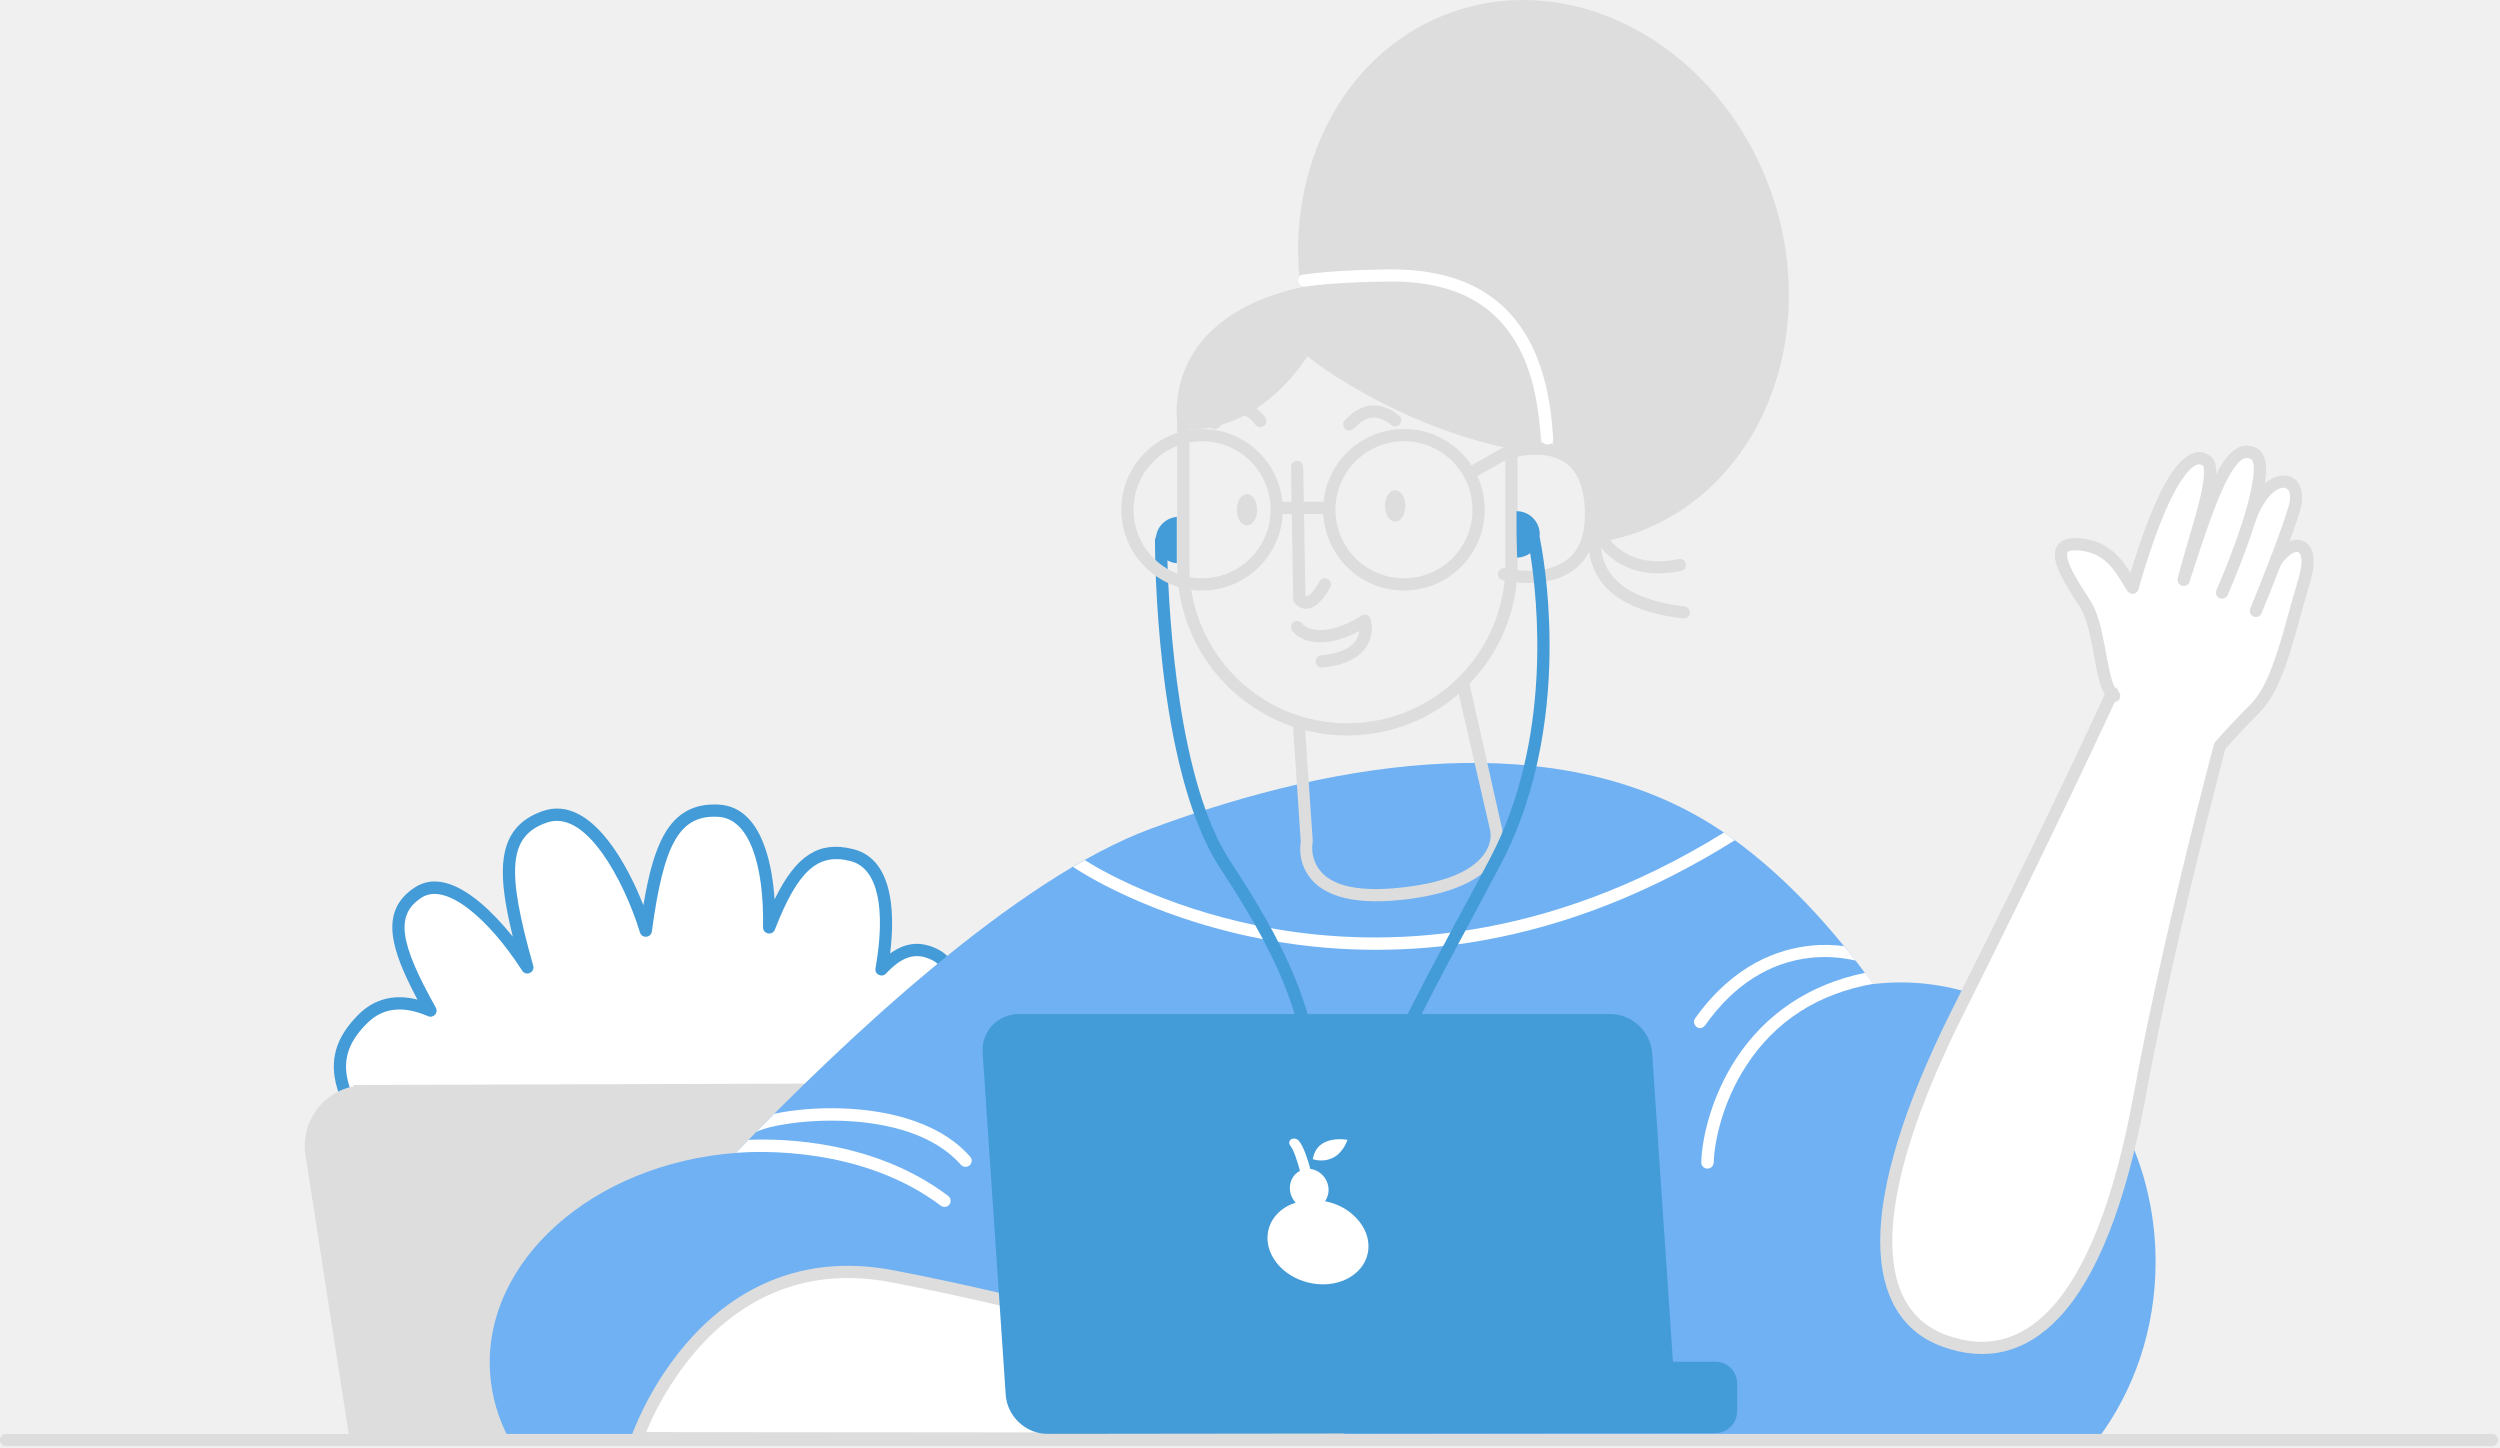
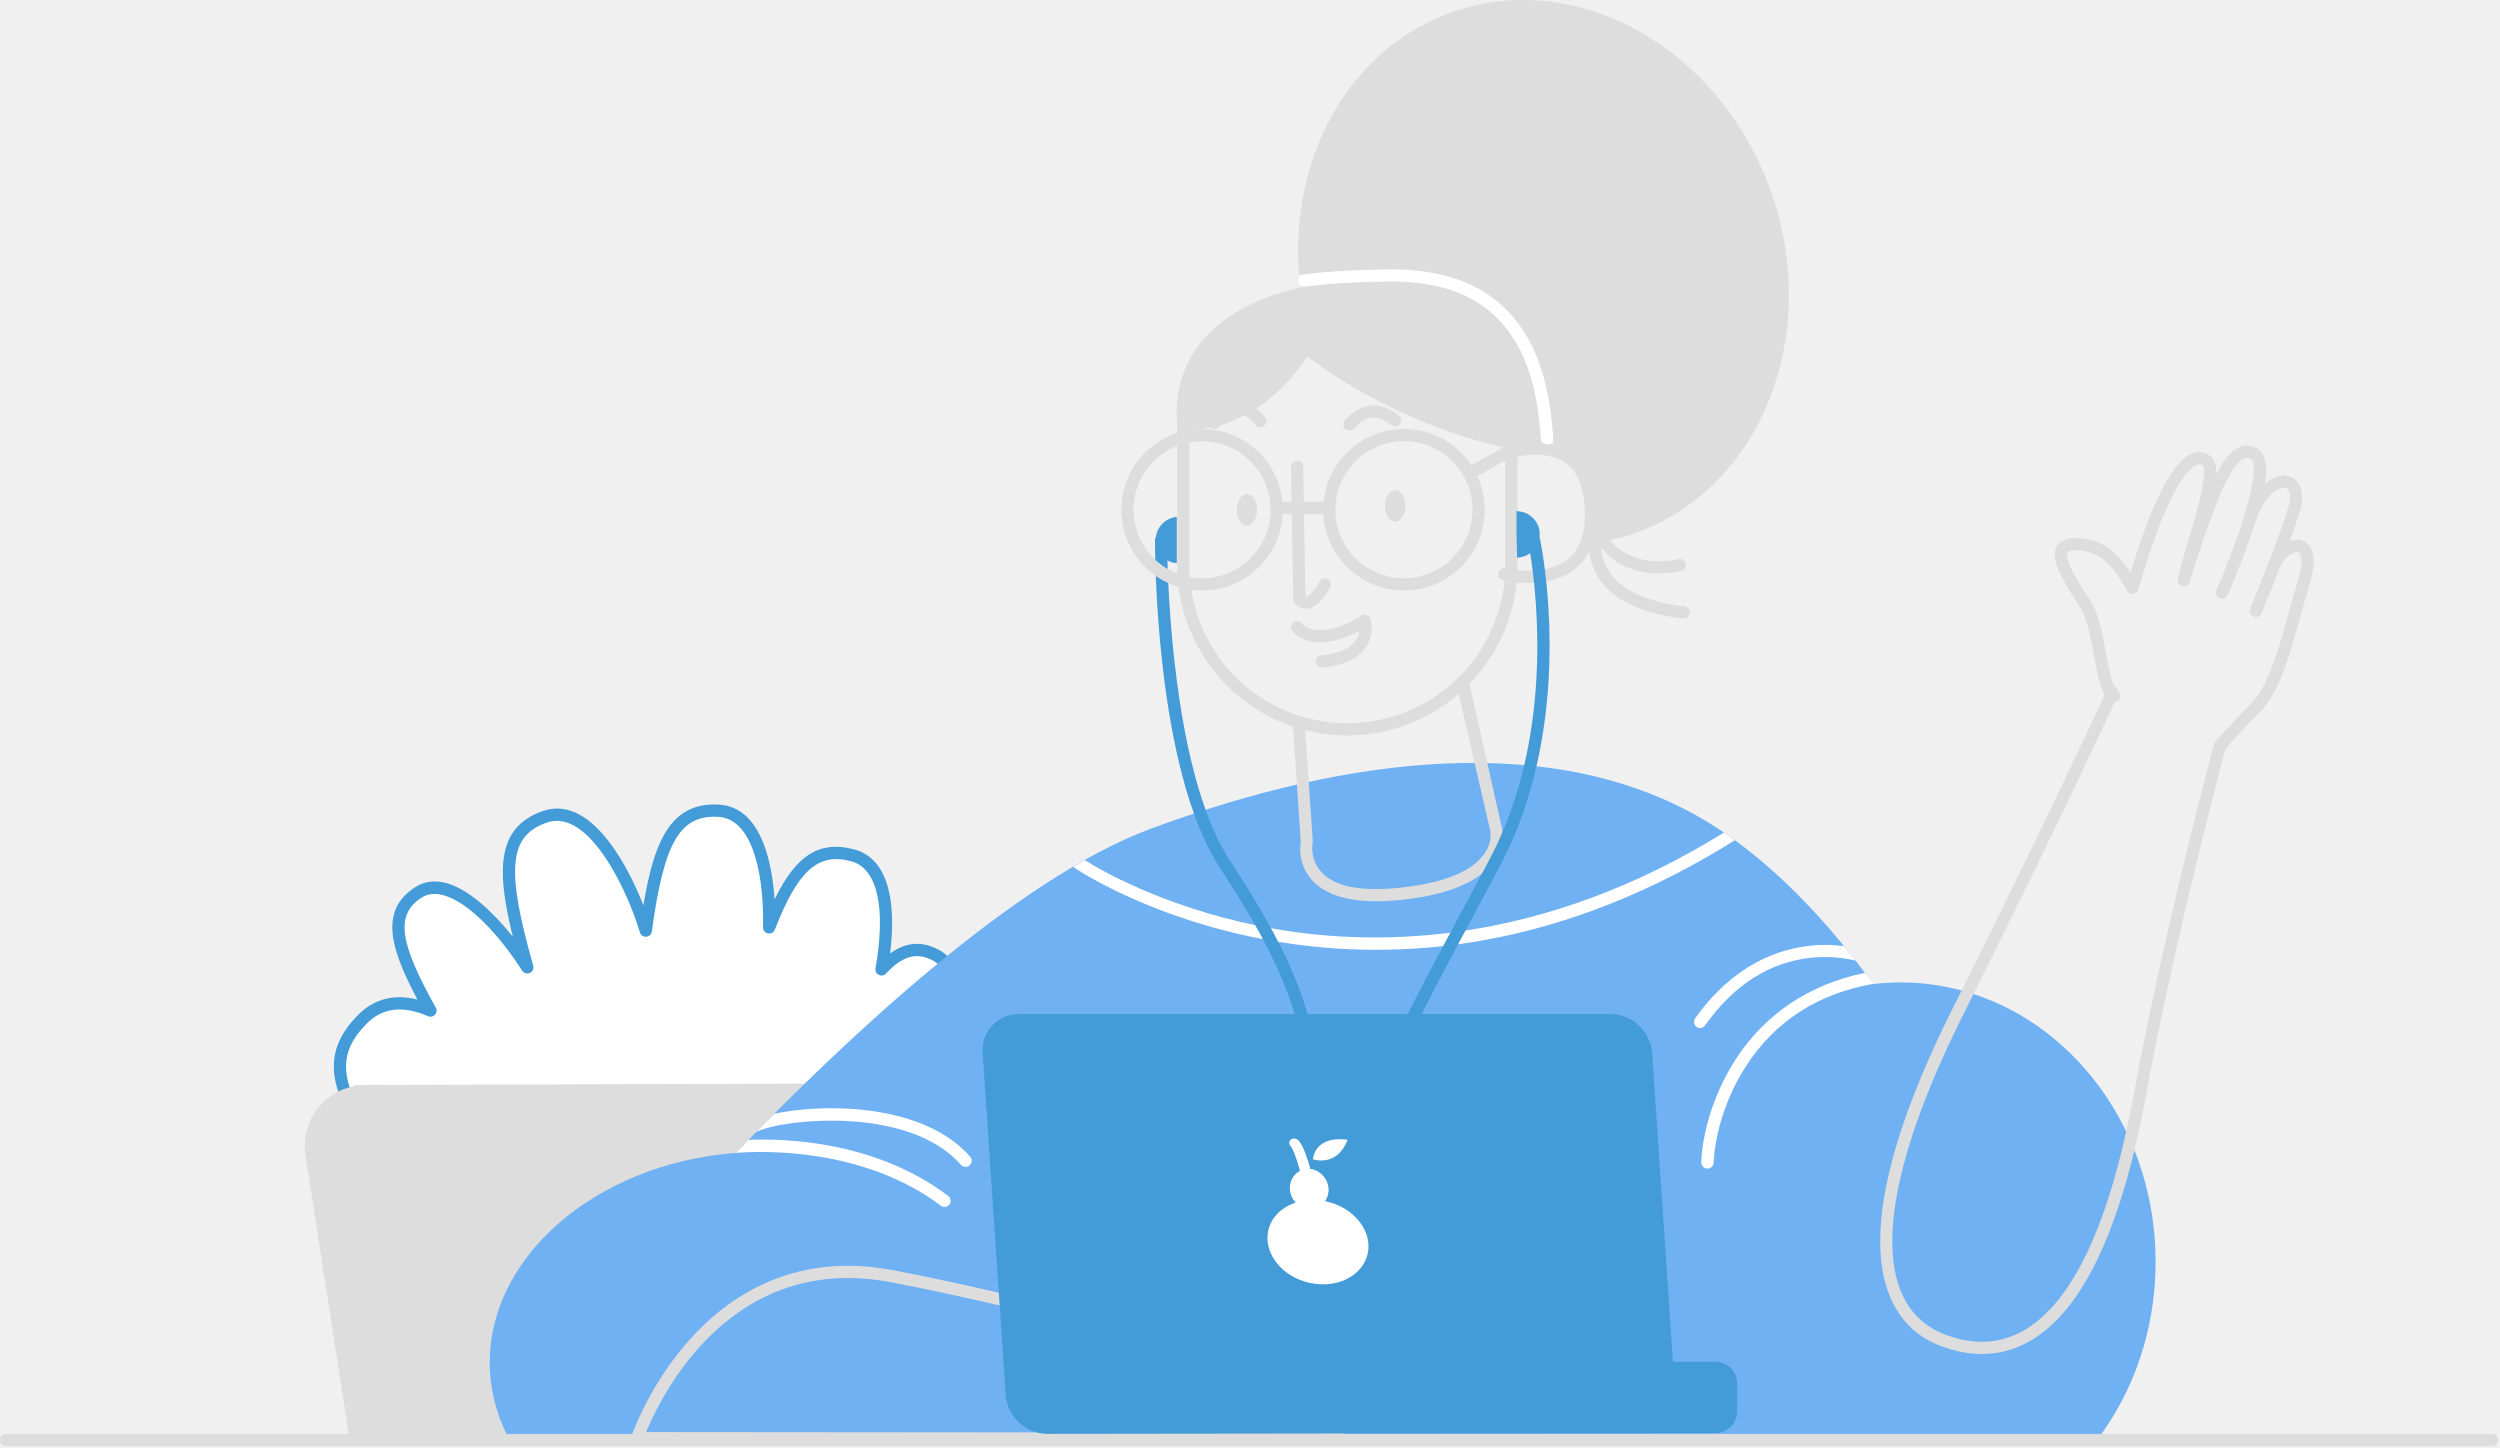
<svg xmlns="http://www.w3.org/2000/svg" width="1226" height="710" viewBox="0 0 1226 710" fill="none">
  <path fill-rule="evenodd" clip-rule="evenodd" d="M459.1 468.486C449.5 463.386 441.3 465.786 432.3 475.386C436.4 452.186 436.3 424.086 417.9 419.386C399 414.486 388.3 426.286 377.2 454.786C377.6 430.386 372.8 398.886 352.6 397.586C329.9 396.186 322.3 414.886 316.7 456.386C309.6 433.186 290.1 392.486 267.1 400.586C244.6 408.486 246.1 430.186 258.6 474.386C246.3 455.286 221.6 426.886 205.1 437.686C189.4 447.886 193.7 464.586 211.1 495.586C199.6 490.586 187.7 490.086 178.1 499.486C156.6 520.686 167 540.786 196.7 578.086C226.5 615.386 440.4 549.386 450.5 532.586C460.7 515.686 476.6 477.886 459.1 468.486Z" fill="white" />
-   <path fill-rule="evenodd" clip-rule="evenodd" d="M325.429 409.776C321.299 417.285 318.29 427.685 315.704 442.88L315.524 443.947L315.501 443.89C311.378 433.411 306.072 423.061 300.302 415.002C289.798 400.334 278.175 393.506 266.103 397.757C253.998 402.007 247.856 410.189 246.771 423.172L246.706 424.04C246.14 432.649 247.599 443.375 251.292 458.547L251.494 459.373L251.236 459.052C246.145 452.725 240.686 446.965 235.344 442.518C223.432 432.601 212.417 429.311 203.457 435.176C194.702 440.864 191.258 448.692 192.716 459.247L192.773 459.645C193.917 467.357 197.583 476.675 204.302 489.393L204.737 490.213L204.485 490.15C193.688 487.472 183.93 489.58 176.001 497.343C164.639 508.546 161.318 519.968 165.322 533.595L165.541 534.323C169.126 545.887 177.604 558.921 194.353 579.955C208.779 598.012 260.784 595.445 331.683 578.542C389.835 564.679 447.239 543.832 453.071 534.132C459.312 523.792 465.299 510.092 468.104 498.425C471.892 482.67 470.041 470.958 460.52 465.844L460.152 465.651C451.975 461.44 444.456 462.015 436.926 467.295L436.506 467.594L436.568 467.097C437.777 457.019 437.834 447.715 436.494 439.939C434.326 427.366 428.538 419.008 418.642 416.48L418.046 416.329C401.583 412.299 390.494 419.558 380.219 440.337L379.859 441.07L379.847 440.896C379.215 431.881 377.78 423.541 375.473 416.58C371.067 403.288 363.596 395.288 352.793 394.593C340.394 393.828 331.677 398.642 325.621 409.431L325.429 409.776ZM352.415 400.581C367.34 401.541 374.708 423.77 374.2 454.737C374.145 458.083 378.781 458.993 379.995 455.875C391.211 427.079 400.988 418.101 417.147 422.29C430.847 425.79 434.388 446.331 429.346 474.864C428.826 477.802 432.448 479.615 434.489 477.438L435.148 476.747C443.131 468.515 449.76 466.922 457.692 471.136C464.058 474.555 465.492 483.625 462.271 497.023C459.621 508.041 453.876 521.186 447.931 531.036C446.001 534.247 431.356 541.362 409.749 549.209C386.816 557.537 358.189 566.055 330.292 572.706C262.221 588.934 211.218 591.452 199.044 576.214L197.03 573.673C181.754 554.294 174.109 542.218 171.078 531.903C167.718 520.466 170.38 511.312 180.206 501.623C188.047 493.945 198.057 493.187 209.904 498.338C212.54 499.484 215.123 496.625 213.716 494.118C195.703 462.026 193.846 448.576 206.734 440.202C218.421 432.553 239.267 449.906 256.078 476.011C257.944 478.909 262.425 476.887 261.487 473.57C248.166 426.47 249.374 409.99 268.094 403.417C276.994 400.283 286.293 405.745 295.423 418.496C302.919 428.963 309.695 443.748 313.831 457.264C314.773 460.342 319.242 459.978 319.673 456.788C325.539 413.314 333.346 399.405 352.415 400.581Z" fill="#439BD7" />
+   <path fill-rule="evenodd" clip-rule="evenodd" d="M325.429 409.776C321.299 417.285 318.29 427.685 315.704 442.88L315.524 443.947L315.501 443.89C311.378 433.411 306.072 423.061 300.302 415.002C289.798 400.334 278.175 393.506 266.103 397.757C253.998 402.007 247.856 410.189 246.771 423.172L246.706 424.04C246.14 432.649 247.599 443.375 251.292 458.547L251.494 459.373L251.236 459.052C246.145 452.725 240.686 446.965 235.344 442.518C223.432 432.601 212.417 429.311 203.457 435.176C194.702 440.864 191.258 448.692 192.716 459.247L192.773 459.645C193.917 467.357 197.583 476.675 204.302 489.393L204.737 490.213L204.485 490.15C193.688 487.472 183.93 489.579 176.001 497.343C164.639 508.546 161.318 519.968 165.322 533.595L165.541 534.323C169.126 545.887 177.604 558.921 194.353 579.955C208.779 598.012 260.784 595.445 331.683 578.542C389.835 564.679 447.239 543.832 453.071 534.132C459.312 523.792 465.299 510.092 468.104 498.425C471.892 482.67 470.041 470.958 460.52 465.844L460.152 465.651C451.975 461.44 444.456 462.015 436.926 467.295L436.506 467.594L436.568 467.097C437.777 457.019 437.834 447.715 436.494 439.939C434.326 427.366 428.538 419.008 418.642 416.48L418.046 416.329C401.583 412.299 390.494 419.558 380.219 440.337L379.859 441.07L379.847 440.896C379.215 431.881 377.78 423.541 375.473 416.58C371.067 403.288 363.596 395.288 352.793 394.593C340.394 393.828 331.677 398.642 325.621 409.431L325.429 409.776ZM352.415 400.581C367.34 401.541 374.708 423.77 374.2 454.737C374.145 458.083 378.781 458.993 379.995 455.875C391.211 427.079 400.988 418.101 417.147 422.29C430.847 425.79 434.388 446.331 429.346 474.864C428.826 477.802 432.448 479.615 434.489 477.438L435.148 476.747C443.131 468.515 449.76 466.922 457.692 471.136C464.058 474.555 465.492 483.625 462.271 497.023C459.621 508.041 453.876 521.186 447.931 531.036C446.001 534.247 431.356 541.362 409.749 549.209C386.816 557.537 358.189 566.055 330.292 572.706C262.221 588.934 211.218 591.452 199.044 576.214L197.03 573.673C181.754 554.294 174.109 542.218 171.078 531.903C167.718 520.466 170.38 511.312 180.206 501.623C188.047 493.945 198.057 493.187 209.904 498.338C212.54 499.484 215.123 496.625 213.716 494.118C195.703 462.026 193.846 448.576 206.734 440.202C218.421 432.553 239.267 449.906 256.078 476.011C257.944 478.909 262.425 476.887 261.487 473.57C248.166 426.47 249.374 409.99 268.094 403.417C276.994 400.283 286.293 405.745 295.423 418.496C302.919 428.963 309.695 443.748 313.831 457.264C314.773 460.342 319.242 459.978 319.673 456.788C325.539 413.314 333.346 399.405 352.415 400.581Z" fill="#439BD7" />
  <path fill-rule="evenodd" clip-rule="evenodd" d="M460.8 531.787L461 531.187L173.3 532.087L173.5 532.687C158.2 535.687 147.3 550.287 149.8 566.387L171.3 705.187L462.9 704.287L484.4 565.487C487 549.487 476.1 534.787 460.8 531.787Z" fill="#DDDDDD" />
  <path fill-rule="evenodd" clip-rule="evenodd" d="M932 481.786C927.5 481.786 923 482.086 918.6 482.586C894.7 449.586 867.3 421.586 838.5 403.786C763.5 357.586 660.5 370.786 564.4 406.386C498.3 430.786 414.6 509.586 360.9 565.386C290.9 570.686 237.1 618.286 240.3 672.786C241 684.686 244.4 695.886 249.9 706.186L484.8 707.786C485.2 707.186 485.6 706.486 486 705.886L834.4 704.686C834.8 705.186 835.2 705.686 835.6 706.286L1028.5 705.986C1046.4 682.286 1057.1 651.986 1057.1 618.886C1057.1 543.086 1001.1 481.786 932 481.786Z" fill="#6FB1F2" />
  <path fill-rule="evenodd" clip-rule="evenodd" d="M845.4 408.286C756.7 463.286 677.1 464.486 625.5 455.586C577.7 447.386 543.2 428.986 532 421.786C530.1 422.886 528.2 423.986 526.2 425.086C535.4 431.386 571.4 452.186 623.4 461.286C640.4 464.286 657.5 465.786 674.7 465.786C692.2 465.786 709.7 464.286 727.1 461.186C769.2 453.686 810.7 437.186 850.7 412.086C848.9 410.686 847.2 409.486 845.4 408.286Z" fill="white" />
  <path fill-rule="evenodd" clip-rule="evenodd" d="M836.2 502.786C850.3 482.986 867.7 471.886 888 469.686C897.4 468.686 905.3 469.986 910 471.086C908.1 468.686 906.2 466.286 904.3 463.986C899.7 463.386 894 463.086 887.7 463.786C872.4 465.386 850.2 472.786 831.3 499.386C830.3 500.686 830.7 502.586 832 503.586C832.5 503.986 833.1 504.186 833.7 504.186C834.7 504.086 835.6 503.686 836.2 502.786Z" fill="white" />
-   <path fill-rule="evenodd" clip-rule="evenodd" d="M837.3 573.086V573.086C839 573.086 840.3 571.786 840.4 570.186C840.6 561.386 844.1 541.386 856.4 522.586C870.6 500.686 891.6 487.286 918.6 482.486C917.3 480.686 916 478.886 914.6 477.086C887.6 482.586 865.8 497.086 851.3 519.286C839.2 537.886 834.6 558.286 834.3 569.986C834.3 571.686 835.6 573.086 837.3 573.086Z" fill="white" />
+   <path fill-rule="evenodd" clip-rule="evenodd" d="M837.3 573.086C839 573.086 840.3 571.786 840.4 570.186C840.6 561.386 844.1 541.386 856.4 522.586C870.6 500.686 891.6 487.286 918.6 482.486C917.3 480.686 916 478.886 914.6 477.086C887.6 482.586 865.8 497.086 851.3 519.286C839.2 537.886 834.6 558.286 834.3 569.986C834.3 571.686 835.6 573.086 837.3 573.086Z" fill="white" />
  <path fill-rule="evenodd" clip-rule="evenodd" d="M413.6 543.586C400.9 543.086 388.7 544.286 379.7 546.186C376.7 549.186 373.7 552.186 370.8 555.186C381.9 549.086 445.1 541.486 471.2 571.186C471.8 571.886 472.6 572.186 473.5 572.186C474.2 572.186 474.9 571.986 475.5 571.486C476.7 570.386 476.9 568.486 475.8 567.286C458.9 547.986 429.6 544.186 413.6 543.586Z" fill="white" />
-   <path fill-rule="evenodd" clip-rule="evenodd" d="M358.9 565.586C358.9 565.586 359 565.586 359.1 565.586C359 565.486 358.9 565.586 358.9 565.586C358.8 565.586 358.9 565.586 358.9 565.586Z" fill="white" />
+   <path fill-rule="evenodd" clip-rule="evenodd" d="M358.9 565.586C358.9 565.586 359 565.586 359.1 565.586C359 565.486 358.9 565.586 358.9 565.586C358.9 565.586 358.8 565.586 358.9 565.586Z" fill="white" />
  <path fill-rule="evenodd" clip-rule="evenodd" d="M465 586.486C429.7 559.786 385.7 558.186 367.1 558.986C365 561.186 362.9 563.286 360.9 565.386C371.6 564.486 422.7 562.086 461.4 591.286C461.9 591.686 462.6 591.886 463.2 591.886C464.1 591.886 465 591.486 465.6 590.686C466.6 589.386 466.3 587.486 465 586.486Z" fill="white" />
-   <path fill-rule="evenodd" clip-rule="evenodd" d="M312.5 705.286C312.5 705.286 345.3 608.286 437.6 625.886C529.9 643.486 656.2 681.286 656.2 681.286V705.586L312.5 705.286Z" fill="white" />
  <path fill-rule="evenodd" clip-rule="evenodd" d="M373.907 629.879C358.218 637.201 344.77 648.485 333.41 662.641C326.107 671.742 320.101 681.48 315.3 691.22C313.618 694.632 312.205 697.805 311.051 700.658L310.562 701.888C310.411 702.277 310.27 702.646 310.14 702.992L309.752 704.055C309.713 704.166 309.681 704.256 309.658 704.325C309.001 706.269 310.445 708.285 312.497 708.286L656.197 708.586C657.855 708.588 659.2 707.244 659.2 705.586V681.286C659.2 679.961 658.33 678.792 657.06 678.412L653.068 677.229L647.676 675.647C640.153 673.45 631.646 671.002 622.33 668.365C595.711 660.833 567.933 653.3 540.38 646.269C526.531 642.735 513.064 639.413 500.081 636.339L496.438 635.48C475.276 630.511 455.743 626.292 438.162 622.939C414.241 618.378 392.836 621.045 373.907 629.879ZM437.038 628.833C455.53 632.359 476.212 636.854 498.699 642.177C511.647 645.243 525.08 648.557 538.896 652.083C564.948 658.73 591.206 665.829 616.491 672.951L620.696 674.138C629.15 676.531 636.936 678.768 643.922 680.802L653.2 683.523V702.583L316.866 702.29L317.139 701.63C318.136 699.247 319.315 696.645 320.682 693.873C325.3 684.503 331.08 675.131 338.09 666.396C348.909 652.914 361.657 642.217 376.445 635.316C394.231 627.015 414.355 624.508 437.038 628.833Z" fill="#DDDDDD" />
-   <path fill-rule="evenodd" clip-rule="evenodd" d="M1041.3 346.987C1041.3 346.987 1033.9 343.287 1033 334.787C1032.1 326.287 1037.8 289.287 1047 284.087C1056.3 278.887 1098.6 255.987 1106.4 256.487C1114.2 256.987 1117.4 324.887 1041.3 346.987Z" fill="white" />
-   <path fill-rule="evenodd" clip-rule="evenodd" d="M1045.8 288.187C1061.6 232.887 1074.5 220.487 1082 225.887C1088.8 230.787 1075 265.987 1071 284.287" fill="white" />
  <path fill-rule="evenodd" clip-rule="evenodd" d="M1064.51 232.626L1064.99 231.9C1071.39 222.507 1078.03 219.328 1083.75 223.452C1087.13 225.886 1087.49 230.914 1086.14 238.908L1085.95 240.036C1085.04 244.981 1083.56 250.756 1081.13 259.153L1077.16 272.703C1075.3 279.104 1074.68 281.504 1073.93 284.927C1073.58 286.545 1071.98 287.571 1070.36 287.217C1068.74 286.863 1067.72 285.264 1068.07 283.646L1068.35 282.37C1069 279.527 1069.66 277.034 1071.17 271.801L1075.17 258.149C1077.84 248.945 1079.38 242.943 1080.23 237.909L1080.35 237.149C1081.16 231.93 1080.91 228.797 1080.25 228.321C1077.95 226.664 1074.44 228.433 1069.52 235.921L1069.07 236.61C1062.76 246.533 1055.85 263.923 1048.68 289.01C1048.23 290.603 1046.57 291.526 1044.98 291.071C1043.38 290.616 1042.46 288.955 1042.92 287.362L1043.43 285.567C1050.74 260.322 1057.82 242.794 1064.51 232.626Z" fill="#DDDDDD" />
-   <path fill-rule="evenodd" clip-rule="evenodd" d="M1115.5 276.187C1123.4 263.287 1136.5 263.987 1129.7 285.887C1123 307.287 1118.1 335.087 1105.6 347.687C1093.1 360.287 1088.6 365.887 1088.6 365.887C1088.6 365.887 1063.6 459.187 1049.4 536.787C1028.9 648.987 990.1 670.587 953.9 657.687C917.7 644.887 911 594.087 960.4 495.587C1009.8 396.987 1035.9 339.587 1035.9 339.587" fill="white" />
  <path fill-rule="evenodd" clip-rule="evenodd" d="M1112.94 274.62C1117.43 267.297 1123.95 263.19 1129.18 265.183C1134.94 267.378 1136.06 275.203 1132.7 286.336L1131.97 288.695C1131.11 291.547 1130.22 294.673 1129.04 298.941L1126.87 306.834C1120.51 329.764 1115.8 341.511 1107.99 349.539L1106.02 351.529C1101.93 355.68 1098.53 359.266 1095.74 362.308L1094.64 363.523C1093.48 364.804 1092.53 365.883 1091.78 366.764L1091.33 367.292L1089.75 373.289L1088.33 378.733C1086.96 384.042 1085.47 389.856 1083.89 396.105C1078.18 418.719 1072.47 442.379 1067.14 465.925L1065.99 471.037C1063.52 482.072 1061.19 492.82 1059.04 503.213L1058.17 507.412C1056.32 516.459 1054.61 525.169 1053.06 533.505L1052.35 537.326C1042.57 590.853 1028.17 626.635 1009.72 646.207C993.22 663.715 973.743 667.942 952.9 660.515C932.871 653.433 922.076 635.754 922.05 608.777C922.024 580.695 933.54 542.754 957.003 495.672L961.615 486.454C980.298 449.058 996.796 415.271 1011.05 385.438L1016.59 373.795C1020.02 366.579 1023.12 359.983 1025.91 354.023L1030.29 344.602L1033.17 338.345C1033.86 336.836 1035.63 336.17 1037.14 336.856C1038.6 337.517 1039.27 339.194 1038.7 340.666L1038.32 341.503L1035.21 348.269L1030.92 357.463C1027.68 364.402 1024.01 372.182 1019.92 380.776L1015.72 389.572C1000.64 421.124 983.066 457.044 963.082 496.931C917.706 587.407 917.757 641.725 954.907 654.861C973.562 661.508 990.525 657.826 1005.35 642.091C1022.68 623.707 1036.58 589.433 1046.16 537.816L1046.45 536.246C1048.43 525.447 1050.67 514.003 1053.16 501.994C1055.66 489.966 1058.38 477.466 1061.29 464.6C1066.33 442.314 1071.72 419.929 1077.12 398.422L1079.32 389.721C1080.34 385.705 1081.32 381.89 1082.25 378.298L1084.11 371.138L1085.7 365.11C1085.81 364.708 1086 364.332 1086.26 364.007L1086.67 363.508L1087.22 362.865C1088.01 361.942 1088.99 360.822 1090.19 359.5L1091.7 357.838C1094.86 354.405 1098.76 350.326 1103.47 345.574L1103.93 345.105C1110.33 338.373 1114.68 327.871 1120.28 308.086L1123.88 295.094C1124.87 291.523 1125.67 288.765 1126.47 286.161L1126.84 284.997C1129.54 276.295 1128.89 271.494 1127.04 270.79C1125.2 270.087 1121.22 272.594 1118.06 277.753C1117.19 279.166 1115.35 279.61 1113.93 278.745C1112.52 277.88 1112.08 276.033 1112.94 274.62Z" fill="#DDDDDD" />
-   <path fill-rule="evenodd" clip-rule="evenodd" d="M1036.8 341.286C1029.6 336.386 1030.5 308.186 1022.4 295.886C1012.4 280.586 1002.6 264.686 1021.1 267.086C1037 269.086 1042 283.086 1045.7 288.086" fill="white" />
  <path fill-rule="evenodd" clip-rule="evenodd" d="M1008.15 275.572C1006.07 267.198 1010.95 262.745 1021.47 264.11C1030.31 265.221 1036.7 269.59 1041.88 276.563L1042.12 276.895C1044.01 279.542 1047.61 285.573 1048.08 286.264L1048.11 286.302C1049.1 287.634 1048.82 289.513 1047.48 290.498C1046.15 291.484 1044.27 291.203 1043.29 289.871L1043.19 289.726C1042.33 288.462 1038.59 282.2 1037.06 280.14C1032.79 274.382 1027.76 270.948 1020.71 270.062C1017.04 269.585 1014.9 269.923 1014.11 270.639C1013.65 271.062 1013.49 272.045 1013.91 273.872L1013.97 274.126C1015.01 278.316 1018.02 283.677 1024.57 293.722L1024.91 294.237C1027.97 298.888 1029.85 305.043 1031.78 314.885L1032.17 316.916L1033.34 323.263C1035.17 332.943 1036.6 337.403 1038.4 338.741L1038.49 338.806C1039.86 339.739 1040.21 341.605 1039.28 342.974C1038.35 344.344 1036.48 344.699 1035.11 343.767C1031.36 341.213 1029.75 336.493 1027.56 324.966L1026.2 317.673L1026.01 316.653C1024.23 307.396 1022.52 301.665 1020.05 297.779L1018.19 294.916C1012.15 285.548 1009.34 280.34 1008.15 275.572Z" fill="#DDDDDD" />
-   <path fill-rule="evenodd" clip-rule="evenodd" d="M1106.3 299.586C1106.3 299.586 1120.4 265.386 1125.1 249.486C1130.3 232.186 1112.1 229.686 1103.3 254.586" fill="white" />
  <path fill-rule="evenodd" clip-rule="evenodd" d="M1119.26 233.218C1127.06 232.711 1130.86 240.306 1128.07 250.009L1127.98 250.337C1126.54 255.197 1124.18 261.95 1121.11 270.155L1120.56 271.618C1120.14 272.746 1119.7 273.894 1119.25 275.061C1117.31 280.162 1115.24 285.439 1113.15 290.657L1111.44 294.91L1109.67 299.272L1109.07 300.73C1108.44 302.262 1106.69 302.992 1105.16 302.36C1103.68 301.751 1102.95 300.099 1103.46 298.608L1105.88 292.664C1106.14 292.012 1106.41 291.341 1106.69 290.652C1108.77 285.482 1110.84 280.219 1112.81 275.103L1114.09 271.767L1114.95 269.502C1118.15 261.004 1120.61 254.007 1122.1 249.043L1122.23 248.623C1124.14 242.25 1122.56 239.016 1119.64 239.205C1115.32 239.486 1109.76 245.312 1106.13 255.586C1105.58 257.148 1103.86 257.967 1102.3 257.415C1100.74 256.863 1099.92 255.149 1100.47 253.587C1104.82 241.29 1112.08 233.684 1119.26 233.218Z" fill="#DDDDDD" />
-   <path fill-rule="evenodd" clip-rule="evenodd" d="M1089.7 290.586C1089.7 290.586 1117.4 227.886 1105 222.286C1093.7 217.186 1085.1 240.086 1070.9 284.286" fill="white" />
  <path fill-rule="evenodd" clip-rule="evenodd" d="M1086.78 232.618C1092.8 220.986 1098.91 216.247 1106.23 219.552C1113.77 222.954 1112.34 235.939 1105.6 257.145C1104.46 260.747 1103.17 264.507 1101.77 268.381C1099.96 273.383 1098.03 278.356 1096.09 283.123L1095.36 284.9C1094.68 286.55 1094.05 288.067 1093.47 289.429L1092.44 291.799C1091.77 293.314 1090 294 1088.49 293.331C1086.97 292.661 1086.29 290.89 1086.96 289.374L1087.74 287.57L1088.39 286.042C1088.84 284.981 1089.31 283.836 1089.82 282.616C1091.97 277.389 1094.12 271.877 1096.13 266.337C1097.5 262.535 1098.77 258.85 1099.88 255.329L1100.37 253.765C1105.42 237.418 1106.56 226.281 1103.77 225.021C1100.29 223.454 1096.59 226.451 1091.72 236.147L1091.16 237.278C1086.67 246.501 1081.87 259.964 1073.76 285.204C1073.25 286.781 1071.56 287.649 1069.98 287.143C1068.41 286.636 1067.54 284.946 1068.04 283.369L1069.79 277.968C1077.2 255.115 1081.75 242.681 1086.21 233.741L1086.78 232.618Z" fill="#DDDDDD" />
  <path fill-rule="evenodd" clip-rule="evenodd" d="M716.528 332.107L700.5 346.5L679 354.719L658 356.5L636.134 352.207C634.808 352.539 633.928 353.576 634.005 354.719L637.893 412.941L637.851 413.206C637.83 413.351 637.809 413.515 637.787 413.696C637.294 417.898 637.866 422.688 640.363 427.301C646.462 438.565 661.654 444.135 687.761 441.245C709.07 438.911 722.931 433.204 730.533 425.027C736.057 419.085 737.558 412.837 736.828 407.539L736.777 407.203C736.744 406.997 736.71 406.826 736.68 406.694L720.351 334.029C720.024 332.576 718.241 331.679 716.528 332.107ZM640 357.281H680.5L715.041 339L730.801 407.339C730.821 407.437 730.844 407.568 730.868 407.743C731.437 411.765 730.239 416.628 725.77 421.311C719.218 428.178 706.784 433.167 686.908 435.288C663.21 437.843 650.641 433.354 645.724 424.503C643.713 420.884 643.238 417.008 643.64 413.671L643.685 413.33C643.708 413.169 643.729 413.056 643.741 412.997L643.772 412.816C643.786 412.694 643.789 412.573 643.781 412.451L640 357.281Z" fill="#DDDDDD" />
  <path fill-rule="evenodd" clip-rule="evenodd" d="M741.57 218.415C747.494 217.015 753.605 216.513 759.406 217.458C773.538 219.761 782.457 230.1 783.198 249.874C783.964 270.321 774.86 281.514 759.563 284.862C753.335 286.224 746.777 286.145 740.578 285.202L739.609 285.047C738.389 284.841 737.457 284.644 736.869 284.496C735.262 284.093 734.287 282.463 734.69 280.856C735.079 279.306 736.609 278.344 738.158 278.639L738.809 278.786L739.12 278.852C739.807 278.993 740.599 279.136 741.479 279.27C747.013 280.112 752.875 280.183 758.28 279C770.798 276.261 777.857 267.582 777.202 250.099L777.156 249.083C776.289 232.833 769.497 225.182 758.441 223.38C753.531 222.58 748.169 223.021 742.95 224.254C741.94 224.493 741.008 224.746 740.168 225L739.756 225.126C739.45 225.223 739.198 225.305 739.005 225.371L738.655 225.495C737.104 226.078 735.374 225.293 734.792 223.742C734.209 222.191 734.994 220.461 736.545 219.878L736.932 219.738C737.973 219.37 739.56 218.89 741.57 218.415Z" fill="#DDDDDD" />
  <path fill-rule="evenodd" clip-rule="evenodd" d="M702.2 152.586H631.8C601.743 152.586 577.3 177.03 577.3 207.086V277.286C577.3 323.343 614.643 360.686 660.7 360.686L662.057 360.676C707.62 359.936 744.2 322.763 744.2 277.186V194.586C744.2 171.43 725.357 152.586 702.2 152.586ZM631.8 158.586H702.2C722.043 158.586 738.2 174.743 738.2 194.586V277.186C738.2 319.487 704.248 353.99 661.984 354.676L660.675 354.687C617.957 354.686 583.3 320.03 583.3 277.286V207.086C583.3 180.343 605.057 158.586 631.8 158.586Z" fill="#DDDDDD" />
-   <path fill-rule="evenodd" clip-rule="evenodd" d="M759.9 315.287C759.8 287.987 756 268.087 755 263.087C755 262.787 755.1 262.387 755.1 262.087C755.1 255.787 750 250.687 743.7 250.687V262.087L744 273.487C746.4 273.387 748.6 272.587 750.4 271.287C754.1 294.287 761.4 362.887 730.6 421.187C725 431.887 719.7 441.787 714.5 451.287C685.5 505.387 666.3 541.187 666.8 573.087C666.8 574.687 668.2 576.087 669.8 576.087V576.087C671.5 576.087 672.8 574.687 672.8 573.087C672.4 542.687 691.3 507.487 719.8 454.187C724.9 444.587 730.2 434.787 735.9 423.987C756 385.887 760.1 343.887 759.9 315.287Z" fill="#439BD7" />
+   <path fill-rule="evenodd" clip-rule="evenodd" d="M759.9 315.287C759.8 287.987 756 268.087 755 263.087C755 262.787 755.1 262.387 755.1 262.087C755.1 255.787 750 250.687 743.7 250.687V262.087L744 273.487C746.4 273.387 748.6 272.587 750.4 271.287C754.1 294.287 761.4 362.887 730.6 421.187C725 431.887 719.7 441.787 714.5 451.287C685.5 505.387 666.3 541.187 666.8 573.087C666.8 574.687 668.2 576.087 669.8 576.087C671.5 576.087 672.8 574.687 672.8 573.087C672.4 542.687 691.3 507.487 719.8 454.187C724.9 444.587 730.2 434.787 735.9 423.987C756 385.887 760.1 343.887 759.9 315.287Z" fill="#439BD7" />
  <path fill-rule="evenodd" clip-rule="evenodd" d="M572.5 274.786C573.9 275.586 575.4 276.086 577.1 276.186V253.486C571.8 253.986 567.6 257.986 566.9 263.186C566.6 263.686 566.4 264.286 566.4 264.886C566.4 269.486 566.4 377.186 598.4 425.786C631.1 475.586 641.2 503.986 643.5 552.186C643.6 553.786 644.9 555.086 646.5 555.086H646.6C648.3 554.986 649.5 553.586 649.5 551.986C647.2 502.386 636.9 473.386 603.4 422.486C577.8 383.686 573.3 302.886 572.5 274.786Z" fill="#439BD7" />
  <path fill-rule="evenodd" clip-rule="evenodd" d="M636.049 225.987C637.646 225.96 638.973 227.186 639.091 228.759L639.099 228.935L640.177 292.419L640.224 292.437C640.442 292.508 640.682 292.493 641.013 292.371L641.16 292.312C642.702 291.652 644.734 289.42 647.067 285.148C647.861 283.694 649.684 283.159 651.138 283.953C652.592 284.747 653.127 286.57 652.333 288.024C646.852 298.061 640.954 300.584 636.243 297.024C635.543 296.495 635.051 295.951 634.737 295.5C634.44 295.072 634.26 294.576 634.212 294.059L634.2 293.837L633.1 229.037C633.072 227.381 634.392 226.015 636.049 225.987Z" fill="#DDDDDD" />
  <path fill-rule="evenodd" clip-rule="evenodd" d="M667.657 301.876C669.331 300.781 671.587 301.599 672.17 303.512L672.24 303.76C672.313 304.037 672.395 304.401 672.472 304.844C673.089 308.36 672.755 312.249 670.744 315.973C667.394 322.178 660.155 326.224 648.494 327.372C646.845 327.534 645.377 326.329 645.214 324.68C645.052 323.032 646.257 321.563 647.906 321.401C657.725 320.434 663.156 317.399 665.465 313.123C666.034 312.069 666.394 310.975 666.582 309.884L666.647 309.46L666.556 309.511C653.515 316.533 640.489 317.002 634.033 309.78L633.817 309.533C632.742 308.273 632.892 306.379 634.153 305.304C635.414 304.229 637.307 304.379 638.382 305.64C643.024 311.081 655.308 309.957 667.657 301.876Z" fill="#DDDDDD" />
  <path fill-rule="evenodd" clip-rule="evenodd" d="M663.368 202.582C669.914 197.603 677.685 197.071 686.067 203.739C687.364 204.77 687.579 206.657 686.548 207.954C685.516 209.251 683.629 209.466 682.332 208.434C676.267 203.609 671.498 203.936 667 207.357C666.392 207.82 665.849 208.293 665.263 208.856L664.161 209.945C664.007 210.094 663.875 210.213 663.735 210.327C663.347 210.64 663.01 210.851 662.428 210.997C660.82 211.399 659.191 210.421 658.79 208.814C658.488 207.608 658.962 206.391 659.897 205.688L660.027 205.594L660.684 204.942C661.582 204.052 662.399 203.318 663.368 202.582Z" fill="#DDDDDD" />
  <path fill-rule="evenodd" clip-rule="evenodd" d="M684.2 255.787C686.961 255.787 689.2 252.339 689.2 248.087C689.2 243.834 686.961 240.387 684.2 240.387C681.439 240.387 679.2 243.834 679.2 248.087C679.2 252.339 681.439 255.787 684.2 255.787Z" fill="#DDDDDD" />
  <path fill-rule="evenodd" clip-rule="evenodd" d="M611.5 257.687C614.261 257.687 616.5 254.239 616.5 249.987C616.5 245.734 614.261 242.287 611.5 242.287C608.739 242.287 606.5 245.734 606.5 249.987C606.5 254.239 608.739 257.687 611.5 257.687Z" fill="#DDDDDD" />
  <path fill-rule="evenodd" clip-rule="evenodd" d="M597.555 201.635C605.043 195.661 613.255 195.38 620.467 204.644C621.485 205.951 621.25 207.836 619.943 208.854C618.635 209.872 616.751 209.637 615.733 208.33C610.864 202.076 606.433 202.228 601.296 206.325C600.601 206.88 599.973 207.446 599.28 208.125L598.101 209.301C597.942 209.456 597.809 209.579 597.672 209.693C597.262 210.034 596.942 210.243 596.327 210.397C594.72 210.799 593.091 209.822 592.689 208.214C592.388 207.009 592.862 205.791 593.797 205.088L593.912 205.006L594.684 204.232C595.669 203.247 596.54 202.444 597.555 201.635Z" fill="#DDDDDD" />
-   <path fill-rule="evenodd" clip-rule="evenodd" d="M680.8 138.086C661.3 138.386 646.5 139.286 637.7 140.986V140.986C566.1 157.286 577.7 210.286 577.7 210.286C577.7 210.286 612.7 216.986 641.2 174.786C641.2 174.786 680.3 206.686 738.2 219.586C739.1 219.386 740.2 219.086 741.2 218.786V221.686C744.6 220.786 750.1 219.786 755.8 220.186C755.2 199.286 751.4 172.886 734.2 155.886C722 143.786 704 137.786 680.8 138.086Z" fill="#DDDDDD" />
+   <path fill-rule="evenodd" clip-rule="evenodd" d="M680.8 138.086C661.3 138.386 646.5 139.286 637.7 140.986C566.1 157.286 577.7 210.286 577.7 210.286C577.7 210.286 612.7 216.986 641.2 174.786C641.2 174.786 680.3 206.686 738.2 219.586C739.1 219.386 740.2 219.086 741.2 218.786V221.686C744.6 220.786 750.1 219.786 755.8 220.186C755.2 199.286 751.4 172.886 734.2 155.886C722 143.786 704 137.786 680.8 138.086Z" fill="#DDDDDD" />
  <path fill-rule="evenodd" clip-rule="evenodd" d="M639.287 134.515C650.696 132.931 668.656 131.889 684.132 131.987C715.039 132.314 735.695 143.702 747.937 163.788C752.756 171.695 756.116 180.695 758.38 190.791C760.051 198.245 760.948 205.074 761.789 214.726C761.932 216.377 760.711 217.831 759.06 217.975C757.41 218.119 755.955 216.898 755.811 215.247L755.65 213.452C753.785 193.305 750.586 179.664 742.813 166.91C731.665 148.619 712.935 138.292 684.081 137.987L682.318 137.98C667.543 137.971 650.79 138.975 640.113 140.458C638.471 140.686 636.956 139.54 636.728 137.899C636.5 136.258 637.646 134.743 639.287 134.515Z" fill="white" />
-   <path fill-rule="evenodd" clip-rule="evenodd" d="M868.7 94.587C844 23.986 774 -15.713 712.3 5.887C661.6 23.587 632.3 77.287 637.1 134.987C646.4 133.387 661 132.387 680.8 132.087C705.7 131.787 725.1 138.287 738.5 151.587C757.5 170.387 761.4 198.887 761.9 221.087C771.1 223.587 779.6 231.087 780.3 249.987C780.4 251.887 778.7 266.587 779.1 266.487C779.1 271.187 780.1 277.087 783.6 282.887C790.5 293.987 804.5 300.887 825.3 303.287C825.4 303.287 825.5 303.287 825.7 303.287C827.2 303.287 828.5 302.187 828.7 300.687C828.9 299.087 827.7 297.587 826.1 297.387C807.3 295.187 794.7 289.287 788.8 279.787C786.4 275.987 785.5 272.087 785.2 268.687C790.3 274.687 799.2 281.187 813.3 281.187C816.7 281.187 820.4 280.787 824.4 279.987C826 279.687 827.1 278.087 826.7 276.487C826.4 274.887 824.8 273.787 823.2 274.187C805 277.987 794.9 271.087 789.6 264.887C793.7 263.987 797.7 262.887 801.7 261.487C863.3 239.787 893.3 165.087 868.7 94.587Z" fill="#DDDDDD" />
+   <path fill-rule="evenodd" clip-rule="evenodd" d="M868.7 94.587C844 23.986 774 -15.713 712.3 5.887C661.6 23.587 632.3 77.287 637.1 134.987C646.4 133.387 661 132.387 680.8 132.087C705.7 131.787 725.1 138.287 738.5 151.587C757.5 170.387 761.4 198.887 761.9 221.087C771.1 223.587 779.6 231.087 780.3 249.987C780.4 251.887 778.7 266.587 779.1 266.487C779.1 271.187 780.1 277.087 783.6 282.887C790.5 293.987 804.5 300.887 825.3 303.287C825.4 303.287 825.5 303.287 825.7 303.287C827.2 303.287 828.5 302.187 828.7 300.687C828.9 299.087 827.7 297.587 826.1 297.387C807.3 295.187 794.7 289.287 788.8 279.787C786.4 275.987 785.5 272.087 785.2 268.687C790.3 274.687 799.2 281.187 813.3 281.187C816.7 281.187 820.4 280.786 824.4 279.987C826 279.687 827.1 278.087 826.7 276.487C826.4 274.887 824.8 273.787 823.2 274.187C805 277.987 794.9 271.087 789.6 264.887C793.7 263.987 797.7 262.887 801.7 261.487C863.3 239.787 893.3 165.087 868.7 94.587Z" fill="#DDDDDD" />
  <path fill-rule="evenodd" clip-rule="evenodd" d="M688.5 210.387C666.629 210.387 648.9 228.116 648.9 249.987C648.9 271.857 666.629 289.587 688.5 289.587C710.37 289.587 728.1 271.857 728.1 249.987C728.1 228.116 710.37 210.387 688.5 210.387ZM688.5 216.387C707.057 216.387 722.1 231.43 722.1 249.987C722.1 268.543 707.057 283.587 688.5 283.587C669.943 283.587 654.9 268.543 654.9 249.987C654.9 231.43 669.943 216.387 688.5 216.387Z" fill="#DDDDDD" />
  <path fill-rule="evenodd" clip-rule="evenodd" d="M651.1 246.087C652.757 246.087 654.1 247.43 654.1 249.087C654.1 250.685 652.851 251.991 651.276 252.082L651.1 252.087H627.3C625.643 252.087 624.3 250.744 624.3 249.087C624.3 247.489 625.549 246.183 627.124 246.092L627.3 246.087H651.1Z" fill="#DDDDDD" />
  <path fill-rule="evenodd" clip-rule="evenodd" d="M739.724 217.975C741.166 217.16 742.996 217.668 743.812 219.111C744.597 220.5 744.154 222.248 742.833 223.104L742.676 223.199L721.976 234.899C720.534 235.714 718.704 235.206 717.888 233.763C717.103 232.374 717.546 230.626 718.867 229.77L719.024 229.675L739.724 217.975Z" fill="#DDDDDD" />
  <path fill-rule="evenodd" clip-rule="evenodd" d="M589.5 210.387C567.629 210.387 549.9 228.116 549.9 249.987C549.9 271.857 567.629 289.587 589.5 289.587C611.37 289.587 629.1 271.857 629.1 249.987C629.1 228.116 611.37 210.387 589.5 210.387ZM589.5 216.387C608.057 216.387 623.1 231.43 623.1 249.987C623.1 268.543 608.057 283.587 589.5 283.587C570.943 283.587 555.9 268.543 555.9 249.987C555.9 231.43 570.943 216.387 589.5 216.387Z" fill="#DDDDDD" />
  <path fill-rule="evenodd" clip-rule="evenodd" d="M841.2 667.787H820.4L810.2 516.487C809.5 505.887 800.3 497.287 789.7 497.287H499.8C489.2 497.287 481.1 505.887 481.9 516.487L493.2 683.987C493.9 694.587 503.1 703.187 513.7 703.187L841.1 702.787C847.1 702.787 851.9 697.887 851.9 691.987V678.687C852 672.687 847.2 667.787 841.2 667.787Z" fill="#439BD7" />
  <path fill-rule="evenodd" clip-rule="evenodd" d="M665.2 597.387C661.1 592.987 655.6 590.187 649.8 589.087C650.7 587.787 651.3 586.187 651.5 584.487C652 579.087 648.1 574.087 642.9 573.287C642.8 573.287 642.7 573.287 642.6 573.287C641.5 569.187 639.4 562.387 637 559.487C636.1 558.387 634.4 557.987 633.2 558.687C632.1 559.387 631.9 560.787 632.8 561.887C634.4 563.787 636.3 569.687 637.5 574.187C634.8 575.587 632.9 578.287 632.6 581.687C632.3 584.787 633.5 587.687 635.4 589.787C633.6 590.387 631.9 591.087 630.3 592.087C619.9 598.587 618.6 611.387 627.4 620.887C636.2 630.287 651.9 632.687 662.3 626.187C672.8 619.687 674.1 606.787 665.2 597.387Z" fill="white" />
  <path fill-rule="evenodd" clip-rule="evenodd" d="M660.8 558.987C660.8 558.987 645.8 555.987 643.8 568.487C643.9 568.487 655.7 572.687 660.8 558.987Z" fill="white" />
  <path fill-rule="evenodd" clip-rule="evenodd" d="M1222.1 703.187C1223.76 703.187 1225.1 704.53 1225.1 706.187C1225.1 707.784 1223.85 709.09 1222.28 709.181L1222.1 709.187H3C1.343 709.187 0 707.843 0 706.187C0 704.589 1.249 703.283 2.824 703.192L3 703.187H1222.1Z" fill="#DDDDDD" />
</svg>
